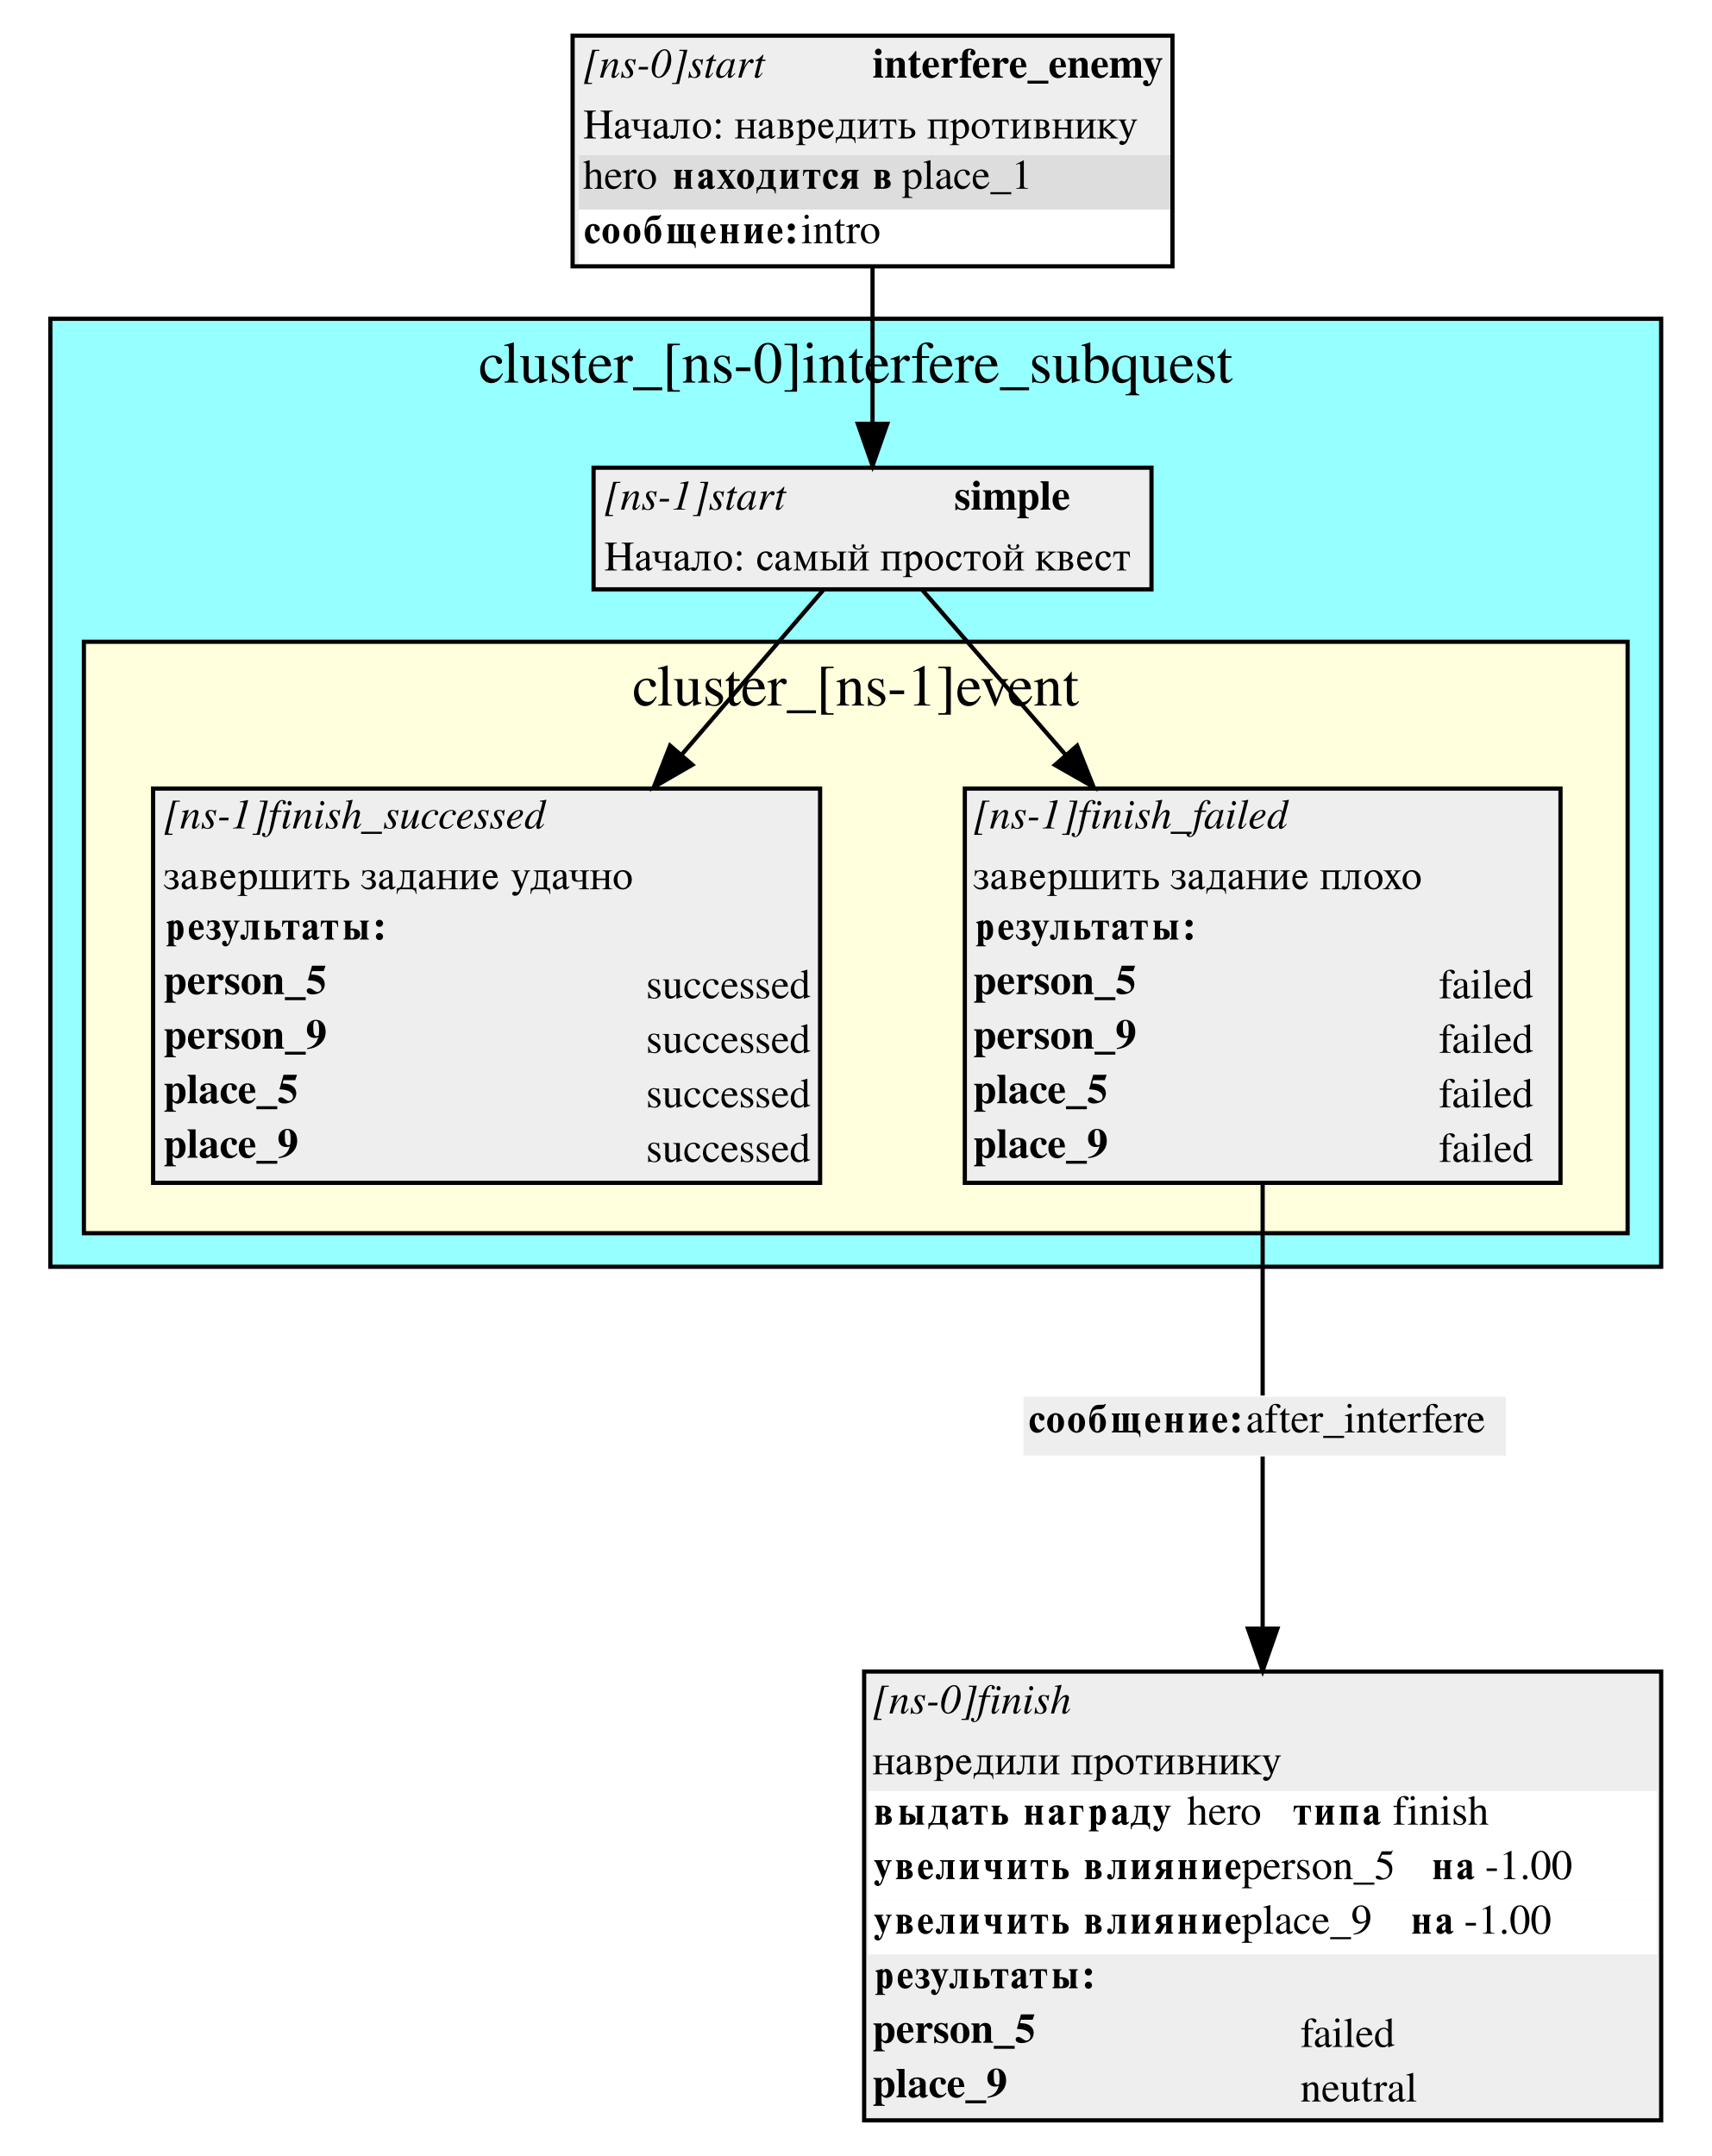
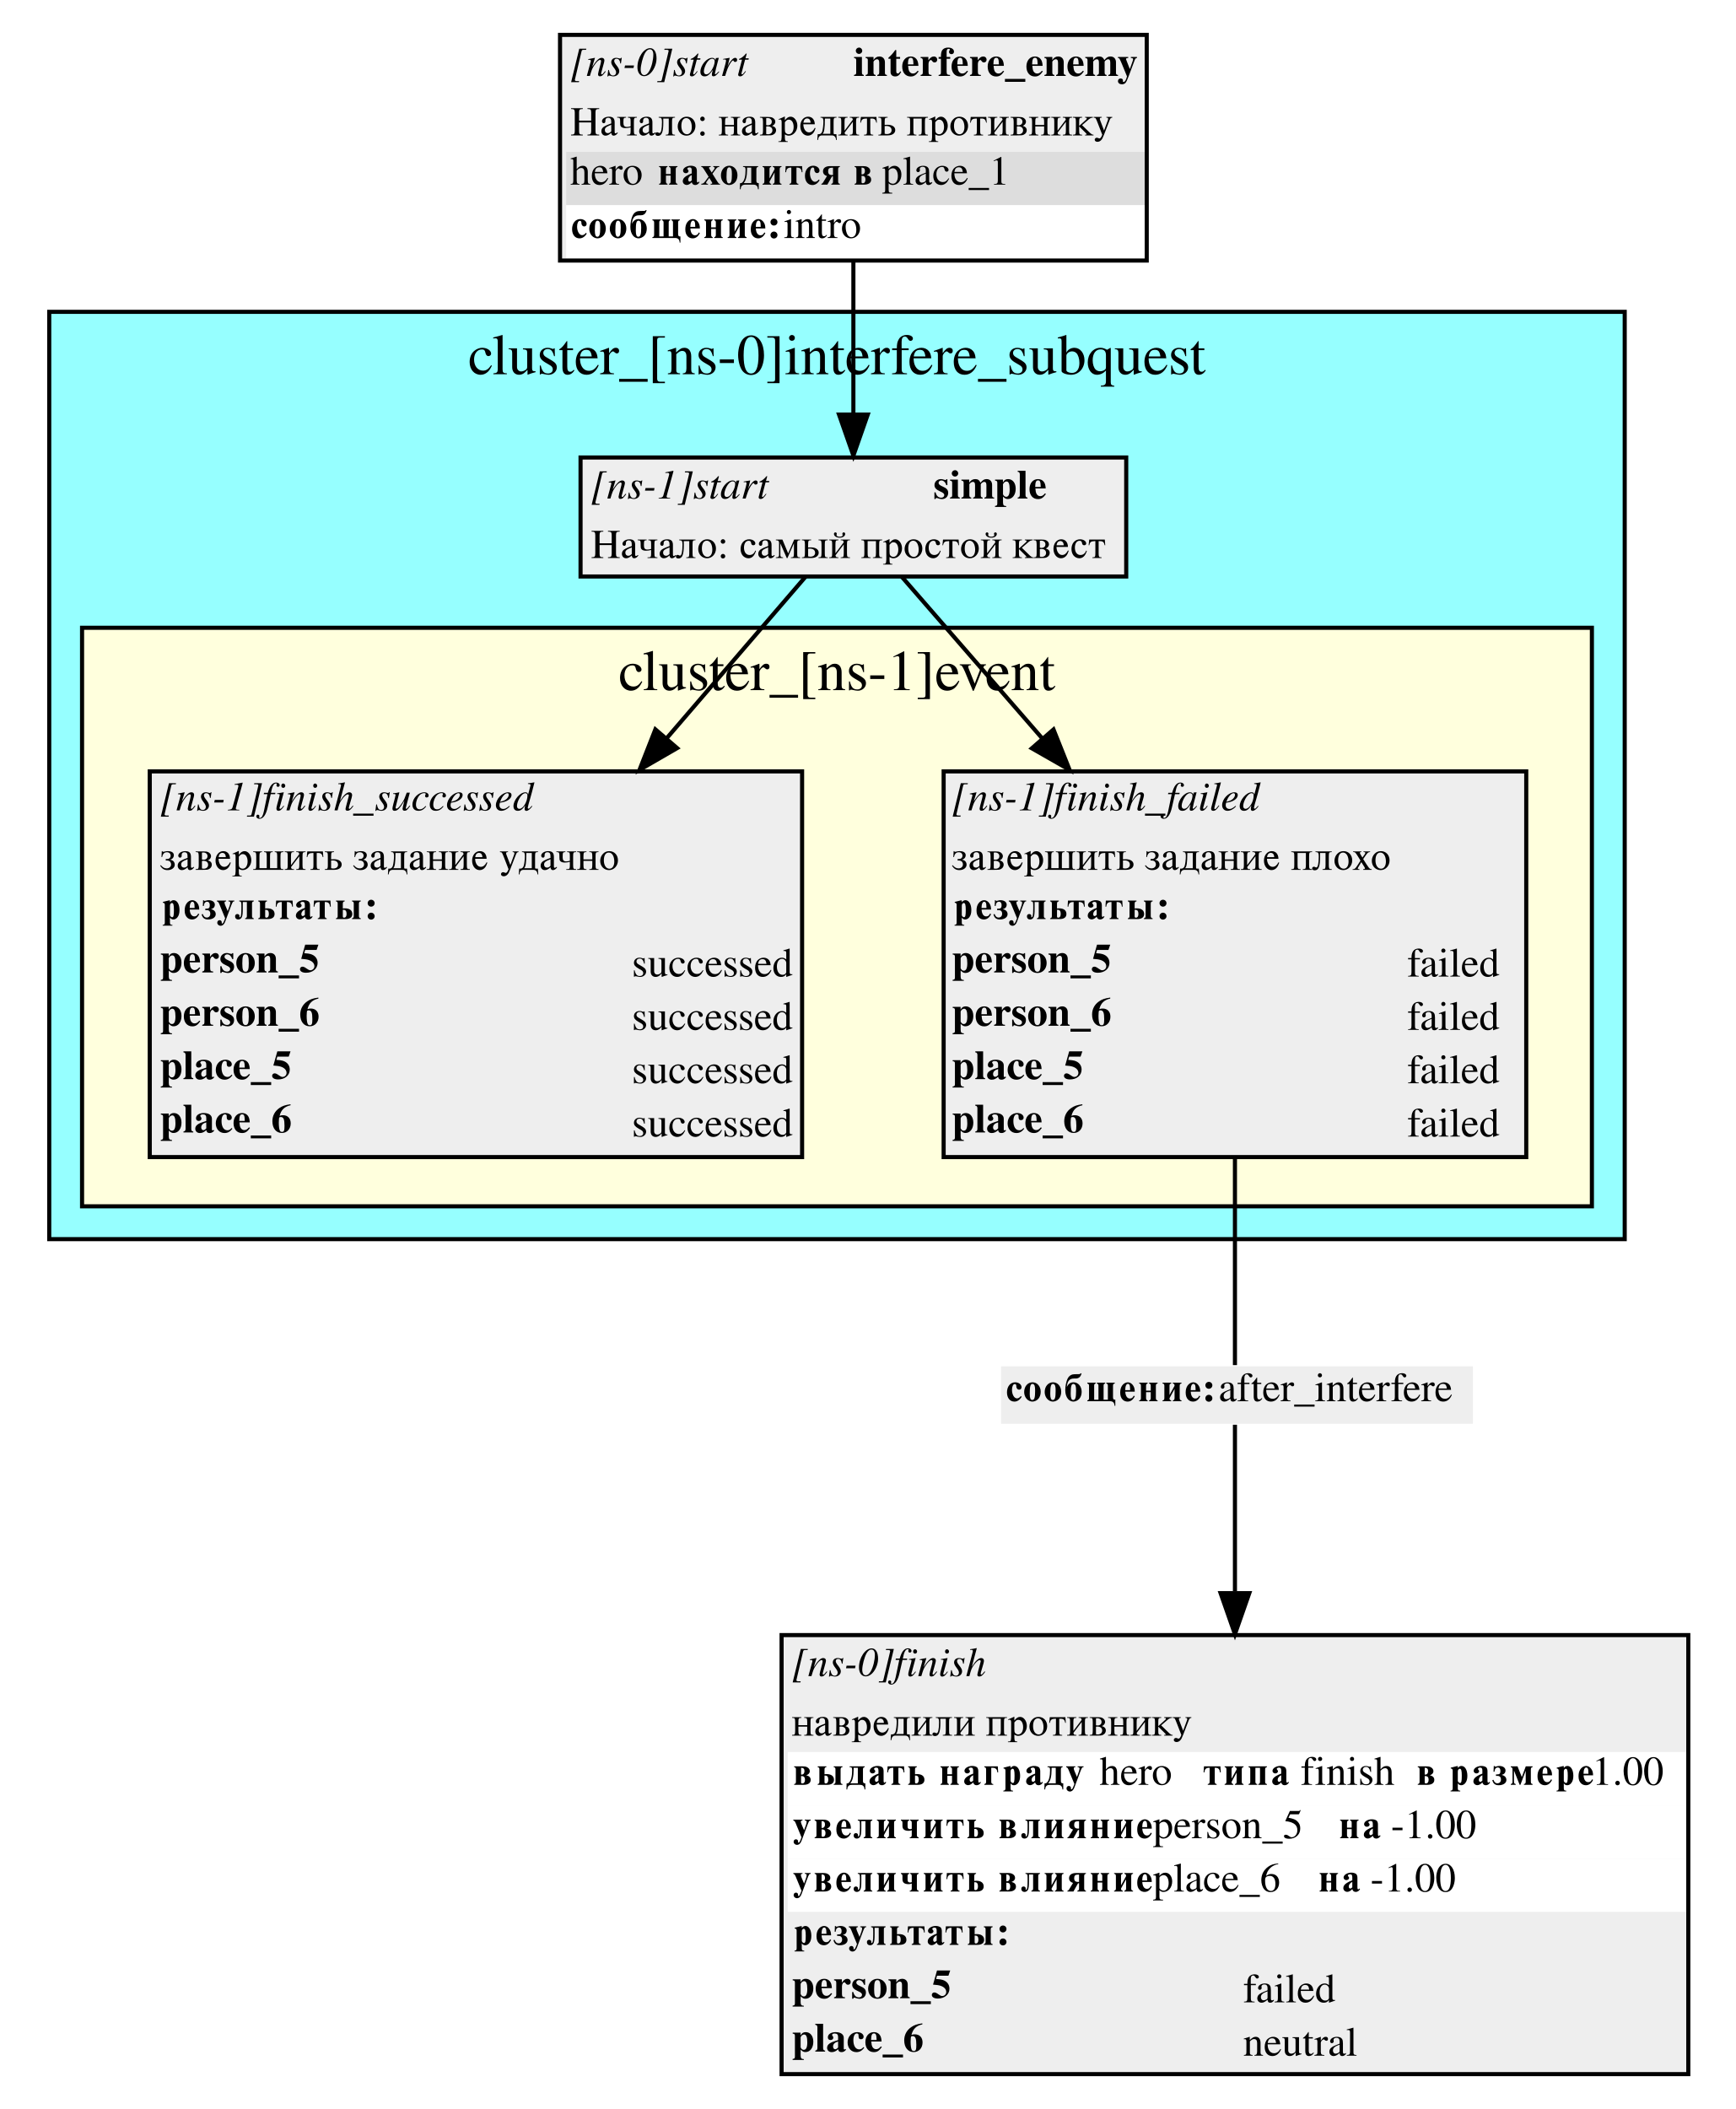
- <svg xmlns="http://www.w3.org/2000/svg" width="408pt" height="514pt" viewBox="0.00 0.00 408.00 514.00">
+ <svg xmlns="http://www.w3.org/2000/svg" width="423pt" height="514pt" viewBox="0.00 0.00 423.00 514.00">
  <g id="graph0" class="graph" transform="scale(1 1) rotate(0) translate(4 510)">
-     <polygon fill="white" stroke="white" points="-4,4 -4,-510 404,-510 404,4 -4,4" />
+     <polygon fill="white" stroke="white" points="-4,4 -4,-510 419,-510 419,4 -4,4" />
    <g id="clust1" class="cluster">
      <polygon fill="#96ffff" stroke="black" points="8,-208 8,-434 392,-434 392,-208 8,-208" />
      <text text-anchor="middle" x="200" y="-418.8" font-family="Times,serif" font-size="14.00">cluster_[ns-0]interfere_subquest</text>
    </g>
    <g id="clust2" class="cluster">
      <polygon fill="#ffffdd" stroke="black" points="16,-216 16,-357 384,-357 384,-216 16,-216" />
      <text text-anchor="middle" x="200" y="-341.8" font-family="Times,serif" font-size="14.00">cluster_[ns-1]event</text>
    </g>
    <g id="node1" class="node">
      <polygon fill="#eeeeee" stroke="none" points="137.5,-369.5 137.5,-398.5 270.5,-398.5 270.5,-369.5 137.5,-369.5" />
      <text text-anchor="start" x="140" y="-388.5" font-family="Times,serif" font-style="italic" font-size="10.00">[ns-1]start</text>
      <text text-anchor="start" x="223.5" y="-388.5" font-family="Times,serif" font-weight="bold" font-size="10.00">simple</text>
      <text text-anchor="start" x="140" y="-374" font-family="Times,serif" font-size="10.00">Начало: самый простой квест</text>
      <polygon fill="none" stroke="black" points="137.5,-369.5 137.5,-398.5 270.5,-398.5 270.5,-369.5 137.5,-369.5" />
    </g>
    <g id="node4" class="node">
      <polygon fill="#eeeeee" stroke="none" points="226,-228 226,-322 368,-322 368,-228 226,-228" />
      <text text-anchor="start" x="228" y="-312.5" font-family="Times,serif" font-style="italic" font-size="10.00">[ns-1]finish_failed</text>
      <text text-anchor="start" x="228" y="-298" font-family="Times,serif" font-size="10.00">завершить задание плохо</text>
      <polygon fill="#eeeeee" stroke="none" points="227,-281 227,-294 367,-294 367,-281 227,-281" />
      <text text-anchor="start" x="228" y="-286" font-family="Times,serif" font-weight="bold" font-size="10.00">результаты:</text>
      <text text-anchor="start" x="228" y="-273" font-family="Times,serif" font-weight="bold" font-size="10.00">person_5</text>
      <text text-anchor="start" x="339" y="-272" font-family="Times,serif" font-size="10.00">failed</text>
-       <text text-anchor="start" x="228" y="-260" font-family="Times,serif" font-weight="bold" font-size="10.00">person_9</text>
+       <text text-anchor="start" x="228" y="-260" font-family="Times,serif" font-weight="bold" font-size="10.00">person_6</text>
      <text text-anchor="start" x="339" y="-259" font-family="Times,serif" font-size="10.00">failed</text>
      <text text-anchor="start" x="228" y="-247" font-family="Times,serif" font-weight="bold" font-size="10.00">place_5</text>
      <text text-anchor="start" x="339" y="-246" font-family="Times,serif" font-size="10.00">failed</text>
-       <text text-anchor="start" x="228" y="-234" font-family="Times,serif" font-weight="bold" font-size="10.00">place_9</text>
+       <text text-anchor="start" x="228" y="-234" font-family="Times,serif" font-weight="bold" font-size="10.00">place_6</text>
      <text text-anchor="start" x="339" y="-233" font-family="Times,serif" font-size="10.00">failed</text>
      <polygon fill="none" stroke="black" points="226,-228 226,-322 368,-322 368,-228 226,-228" />
    </g>
    <g id="edge2" class="edge">
      <path fill="none" stroke="black" d="M215.779,-369.448C224.602,-359.296 237.302,-344.685 250.046,-330.022" />
      <polygon fill="black" stroke="black" points="252.776,-332.216 256.695,-322.373 247.493,-327.624 252.776,-332.216" />
    </g>
    <g id="node5" class="node">
      <polygon fill="#eeeeee" stroke="none" points="32.5,-228 32.5,-322 191.5,-322 191.5,-228 32.5,-228" />
      <text text-anchor="start" x="35" y="-312.5" font-family="Times,serif" font-style="italic" font-size="10.00">[ns-1]finish_successed</text>
      <text text-anchor="start" x="35" y="-298" font-family="Times,serif" font-size="10.00">завершить задание удачно</text>
      <polygon fill="#eeeeee" stroke="none" points="34,-281 34,-294 191,-294 191,-281 34,-281" />
      <text text-anchor="start" x="35" y="-286" font-family="Times,serif" font-weight="bold" font-size="10.00">результаты:</text>
      <text text-anchor="start" x="35" y="-273" font-family="Times,serif" font-weight="bold" font-size="10.00">person_5</text>
      <text text-anchor="start" x="150" y="-272" font-family="Times,serif" font-size="10.00">successed</text>
-       <text text-anchor="start" x="35" y="-260" font-family="Times,serif" font-weight="bold" font-size="10.00">person_9</text>
+       <text text-anchor="start" x="35" y="-260" font-family="Times,serif" font-weight="bold" font-size="10.00">person_6</text>
      <text text-anchor="start" x="150" y="-259" font-family="Times,serif" font-size="10.00">successed</text>
      <text text-anchor="start" x="35" y="-247" font-family="Times,serif" font-weight="bold" font-size="10.00">place_5</text>
      <text text-anchor="start" x="150" y="-246" font-family="Times,serif" font-size="10.00">successed</text>
-       <text text-anchor="start" x="35" y="-234" font-family="Times,serif" font-weight="bold" font-size="10.00">place_9</text>
+       <text text-anchor="start" x="35" y="-234" font-family="Times,serif" font-weight="bold" font-size="10.00">place_6</text>
      <text text-anchor="start" x="150" y="-233" font-family="Times,serif" font-size="10.00">successed</text>
      <polygon fill="none" stroke="black" points="32.5,-228 32.5,-322 191.5,-322 191.5,-228 32.5,-228" />
    </g>
    <g id="edge5" class="edge">
      <path fill="none" stroke="black" d="M192.348,-369.448C183.619,-359.296 171.056,-344.685 158.449,-330.022" />
      <polygon fill="black" stroke="black" points="161.045,-327.673 151.872,-322.373 155.737,-332.237 161.045,-327.673" />
    </g>
    <g id="node2" class="node">
      <polygon fill="#eeeeee" stroke="none" points="132.5,-446.5 132.5,-501.5 275.5,-501.5 275.5,-446.5 132.5,-446.5" />
      <text text-anchor="start" x="135" y="-491.5" font-family="Times,serif" font-style="italic" font-size="10.00">[ns-0]start</text>
      <text text-anchor="start" x="204" y="-491.5" font-family="Times,serif" font-weight="bold" font-size="10.00">interfere_enemy</text>
      <text text-anchor="start" x="135" y="-477" font-family="Times,serif" font-size="10.00">Начало: навредить противнику</text>
      <polygon fill="#dddddd" stroke="none" points="134,-460 134,-473 275,-473 275,-460 134,-460" />
      <text text-anchor="start" x="135" y="-465" font-family="Times,serif" font-size="10.00">hero </text>
      <text text-anchor="start" x="156" y="-465" font-family="Times,serif" font-weight="bold" font-size="10.00">находится в</text>
      <text text-anchor="start" x="211" y="-465" font-family="Times,serif" font-size="10.00"> place_1</text>
      <polygon fill="#ffffff" stroke="none" points="134,-447 134,-460 275,-460 275,-447 134,-447" />
      <text text-anchor="start" x="135" y="-452" font-family="Times,serif" font-weight="bold" font-size="10.00">сообщение:</text>
      <text text-anchor="start" x="187" y="-452" font-family="Times,serif" font-size="10.00"> intro</text>
      <polygon fill="none" stroke="black" points="132.5,-446.5 132.5,-501.5 275.5,-501.5 275.5,-446.5 132.5,-446.5" />
    </g>
    <g id="edge1" class="edge">
      <path fill="none" stroke="black" d="M204,-446.119C204,-434.321 204,-420.578 204,-409.116" />
      <polygon fill="black" stroke="black" points="207.5,-408.962 204,-398.962 200.5,-408.962 207.5,-408.962" />
    </g>
    <g id="node3" class="node">
-       <polygon fill="#eeeeee" stroke="none" points="202,-4.5 202,-111.5 392,-111.5 392,-4.5 202,-4.5" />
-       <text text-anchor="start" x="204" y="-101.5" font-family="Times,serif" font-style="italic" font-size="10.00">[ns-0]finish</text>
-       <text text-anchor="start" x="204" y="-87" font-family="Times,serif" font-size="10.00">навредили противнику</text>
-       <polygon fill="#ffffff" stroke="none" points="203,-70 203,-83 391,-83 391,-70 203,-70" />
-       <text text-anchor="start" x="204" y="-75" font-family="Times,serif" font-weight="bold" font-size="10.00">выдать награду </text>
-       <text text-anchor="start" x="279" y="-75" font-family="Times,serif" font-size="10.00">  hero </text>
-       <text text-anchor="start" x="304" y="-75" font-family="Times,serif" font-weight="bold" font-size="10.00">типа </text>
-       <text text-anchor="start" x="328" y="-75" font-family="Times,serif" font-size="10.00"> finish</text>
-       <polygon fill="#ffffff" stroke="none" points="203,-57 203,-70 391,-70 391,-57 203,-57" />
-       <text text-anchor="start" x="204" y="-62" font-family="Times,serif" font-weight="bold" font-size="10.00">увеличить влияние </text>
-       <text text-anchor="start" x="292" y="-62" font-family="Times,serif" font-size="10.00">  person_5 </text>
-       <text text-anchor="start" x="337" y="-62" font-family="Times,serif" font-weight="bold" font-size="10.00">на </text>
-       <text text-anchor="start" x="350" y="-62" font-family="Times,serif" font-size="10.00"> -1.00</text>
-       <polygon fill="#ffffff" stroke="none" points="203,-44 203,-57 391,-57 391,-44 203,-44" />
-       <text text-anchor="start" x="204" y="-49" font-family="Times,serif" font-weight="bold" font-size="10.00">увеличить влияние </text>
-       <text text-anchor="start" x="292" y="-49" font-family="Times,serif" font-size="10.00">  place_9 </text>
-       <text text-anchor="start" x="332" y="-49" font-family="Times,serif" font-weight="bold" font-size="10.00">на </text>
-       <text text-anchor="start" x="345" y="-49" font-family="Times,serif" font-size="10.00"> -1.00</text>
-       <polygon fill="#eeeeee" stroke="none" points="203,-31 203,-44 391,-44 391,-31 203,-31" />
-       <text text-anchor="start" x="204" y="-36" font-family="Times,serif" font-weight="bold" font-size="10.00">результаты:</text>
-       <text text-anchor="start" x="204" y="-23" font-family="Times,serif" font-weight="bold" font-size="10.00">person_5</text>
-       <text text-anchor="start" x="306" y="-22" font-family="Times,serif" font-size="10.00">failed</text>
-       <text text-anchor="start" x="204" y="-10" font-family="Times,serif" font-weight="bold" font-size="10.00">place_9</text>
-       <text text-anchor="start" x="306" y="-9" font-family="Times,serif" font-size="10.00">neutral</text>
-       <polygon fill="none" stroke="black" points="202,-4.5 202,-111.5 392,-111.5 392,-4.5 202,-4.5" />
+       <polygon fill="#eeeeee" stroke="none" points="186.5,-4.5 186.5,-111.5 407.5,-111.5 407.5,-4.5 186.5,-4.5" />
+       <text text-anchor="start" x="189" y="-101.5" font-family="Times,serif" font-style="italic" font-size="10.00">[ns-0]finish</text>
+       <text text-anchor="start" x="189" y="-87" font-family="Times,serif" font-size="10.00">навредили противнику</text>
+       <polygon fill="#ffffff" stroke="none" points="188,-70 188,-83 407,-83 407,-70 188,-70" />
+       <text text-anchor="start" x="189" y="-75" font-family="Times,serif" font-weight="bold" font-size="10.00">выдать награду </text>
+       <text text-anchor="start" x="264" y="-75" font-family="Times,serif" font-size="10.00">  hero </text>
+       <text text-anchor="start" x="289" y="-75" font-family="Times,serif" font-weight="bold" font-size="10.00">типа </text>
+       <text text-anchor="start" x="313" y="-75" font-family="Times,serif" font-size="10.00"> finish </text>
+       <text text-anchor="start" x="341" y="-75" font-family="Times,serif" font-weight="bold" font-size="10.00">в размере</text>
+       <text text-anchor="start" x="384" y="-75" font-family="Times,serif" font-size="10.00"> 1.00</text>
+       <polygon fill="#ffffff" stroke="none" points="188,-57 188,-70 407,-70 407,-57 188,-57" />
+       <text text-anchor="start" x="189" y="-62" font-family="Times,serif" font-weight="bold" font-size="10.00">увеличить влияние </text>
+       <text text-anchor="start" x="277" y="-62" font-family="Times,serif" font-size="10.00">  person_5 </text>
+       <text text-anchor="start" x="322" y="-62" font-family="Times,serif" font-weight="bold" font-size="10.00">на </text>
+       <text text-anchor="start" x="335" y="-62" font-family="Times,serif" font-size="10.00"> -1.00</text>
+       <polygon fill="#ffffff" stroke="none" points="188,-44 188,-57 407,-57 407,-44 188,-44" />
+       <text text-anchor="start" x="189" y="-49" font-family="Times,serif" font-weight="bold" font-size="10.00">увеличить влияние </text>
+       <text text-anchor="start" x="277" y="-49" font-family="Times,serif" font-size="10.00">  place_6 </text>
+       <text text-anchor="start" x="317" y="-49" font-family="Times,serif" font-weight="bold" font-size="10.00">на </text>
+       <text text-anchor="start" x="330" y="-49" font-family="Times,serif" font-size="10.00"> -1.00</text>
+       <polygon fill="#eeeeee" stroke="none" points="188,-31 188,-44 407,-44 407,-31 188,-31" />
+       <text text-anchor="start" x="189" y="-36" font-family="Times,serif" font-weight="bold" font-size="10.00">результаты:</text>
+       <text text-anchor="start" x="189" y="-23" font-family="Times,serif" font-weight="bold" font-size="10.00">person_5</text>
+       <text text-anchor="start" x="299" y="-22" font-family="Times,serif" font-size="10.00">failed</text>
+       <text text-anchor="start" x="189" y="-10" font-family="Times,serif" font-weight="bold" font-size="10.00">place_6</text>
+       <text text-anchor="start" x="299" y="-9" font-family="Times,serif" font-size="10.00">neutral</text>
+       <polygon fill="none" stroke="black" points="186.5,-4.5 186.5,-111.5 407.5,-111.5 407.5,-4.5 186.5,-4.5" />
    </g>
    <g id="node6" class="node">
      <polygon fill="#eeeeee" stroke="none" points="240,-163 240,-177 355,-177 355,-163 240,-163" />
      <text text-anchor="start" x="241" y="-168.5" font-family="Times,serif" font-weight="bold" font-size="10.00">сообщение:</text>
      <text text-anchor="start" x="293" y="-168.5" font-family="Times,serif" font-size="10.00"> after_interfere</text>
    </g>
    <g id="edge3" class="edge">
      <path fill="none" stroke="black" d="M297,-227.923C297,-208.211 297,-187.429 297,-177.298" />
    </g>
    <g id="edge4" class="edge">
      <path fill="none" stroke="black" d="M297,-162.771C297,-154.453 297,-138.823 297,-122.17" />
      <polygon fill="black" stroke="black" points="300.5,-121.726 297,-111.726 293.5,-121.726 300.5,-121.726" />
    </g>
  </g>
</svg>
